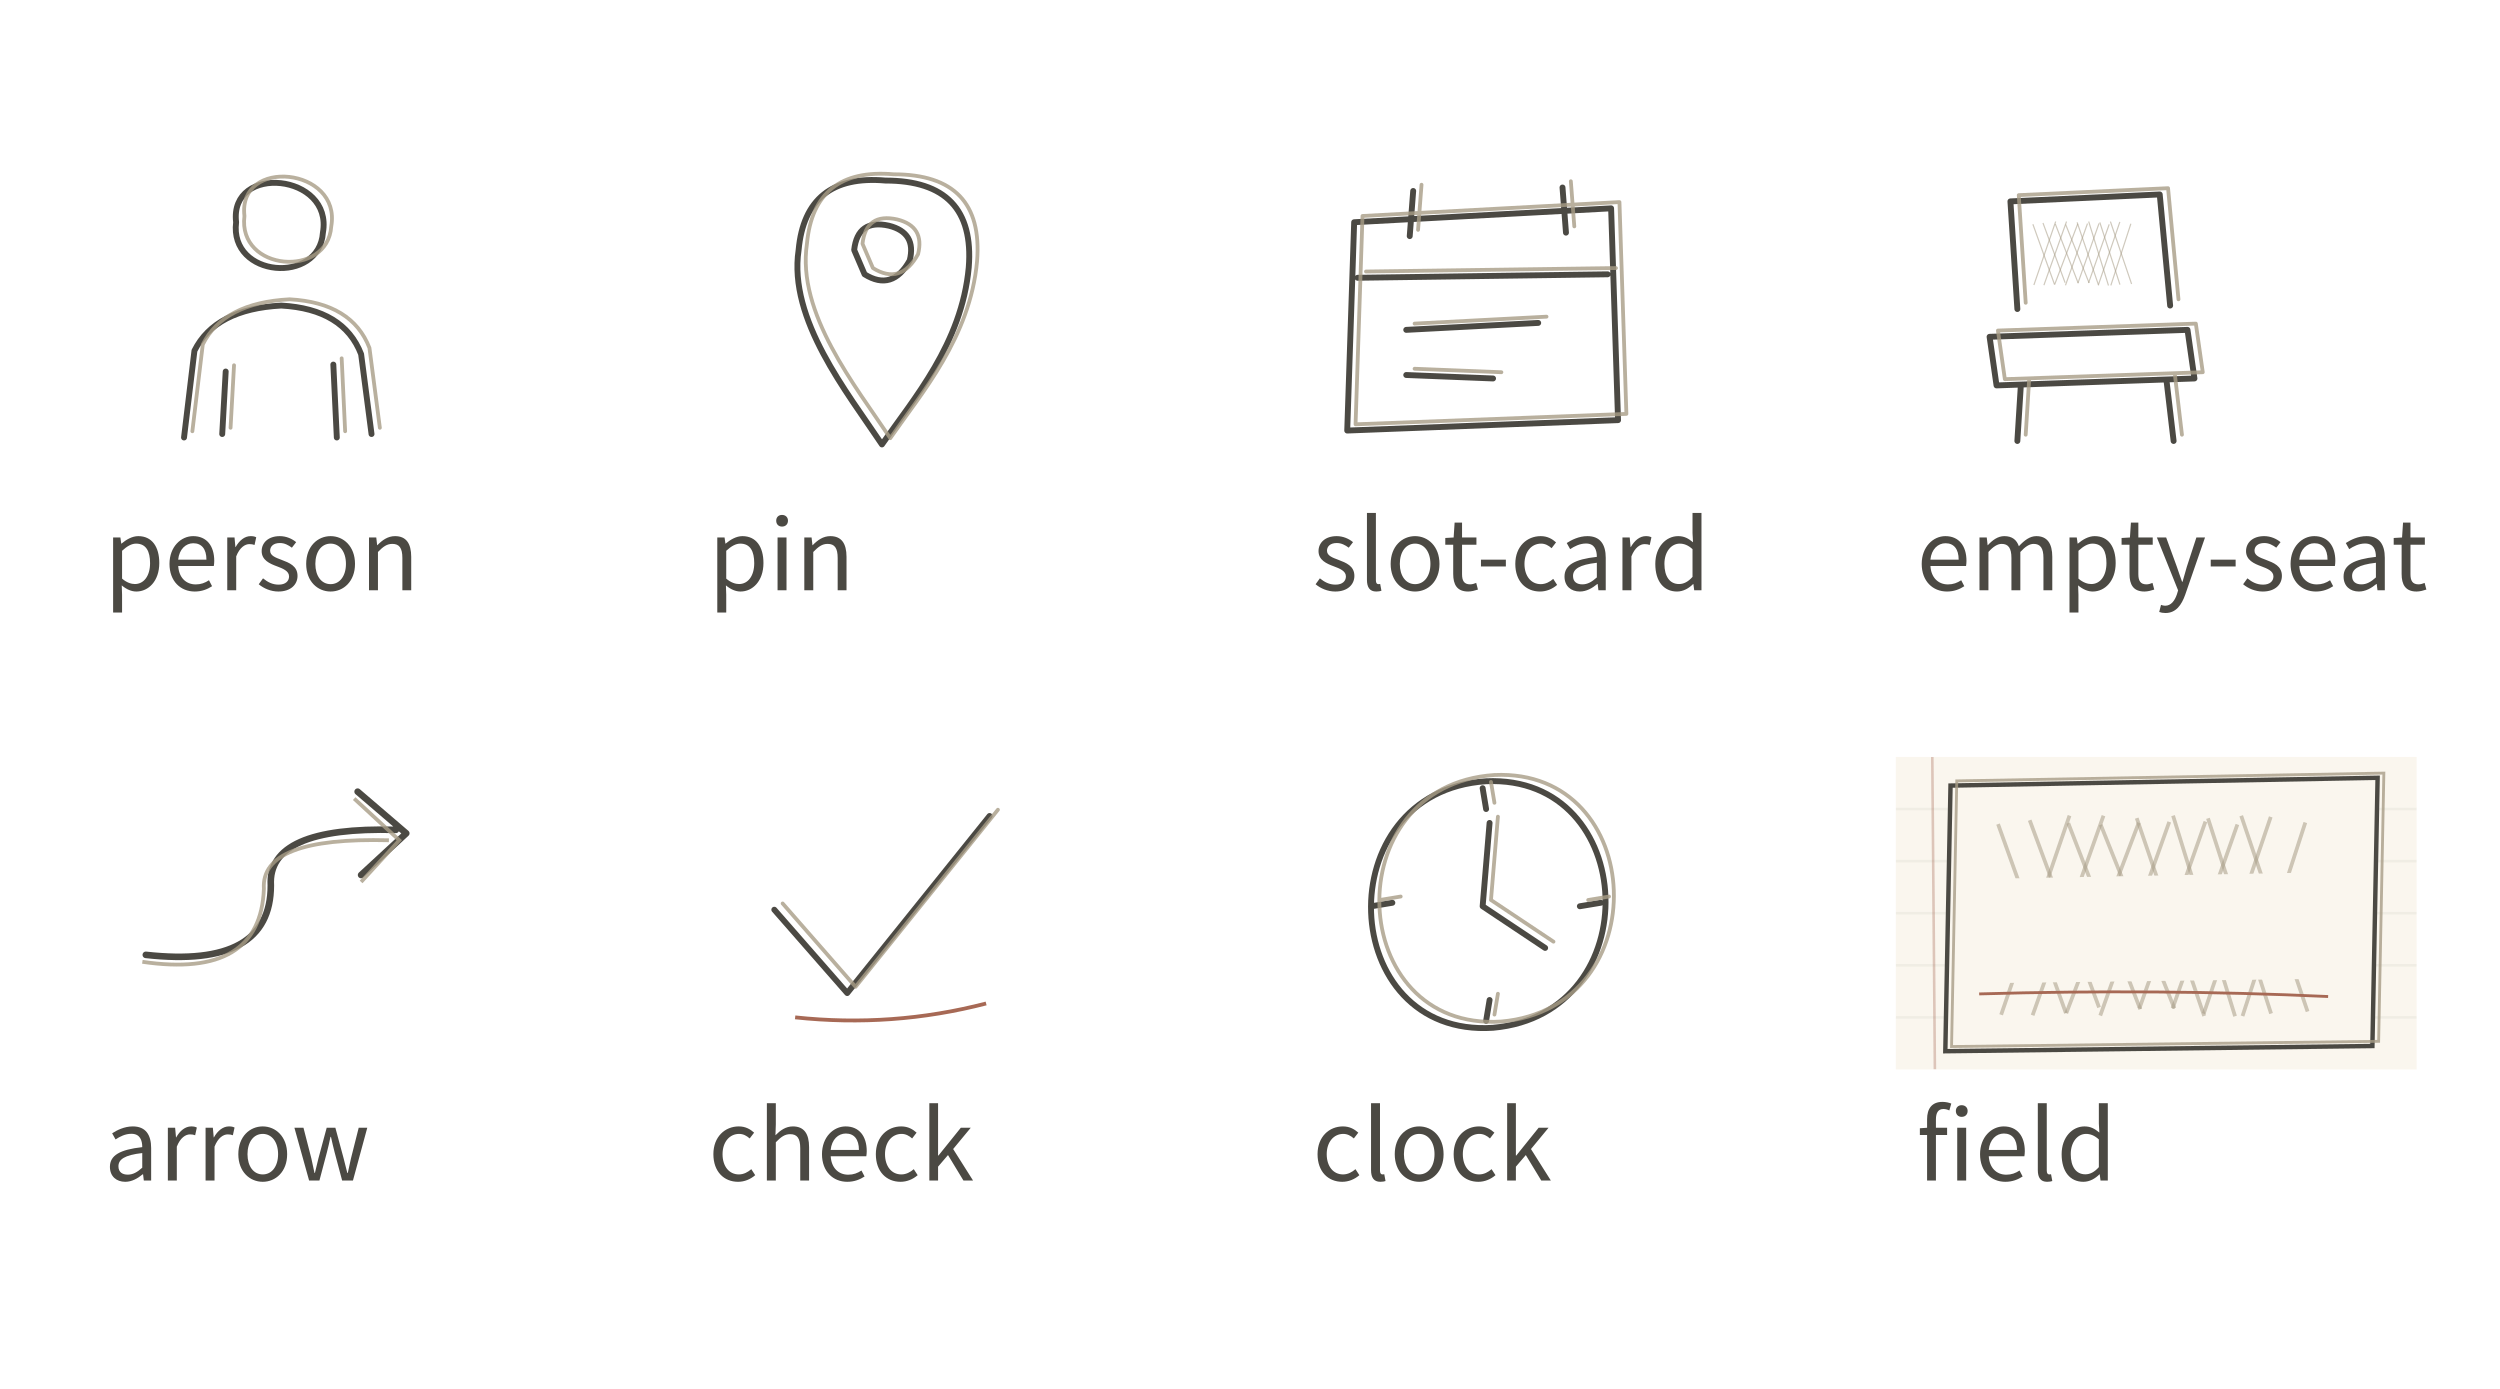
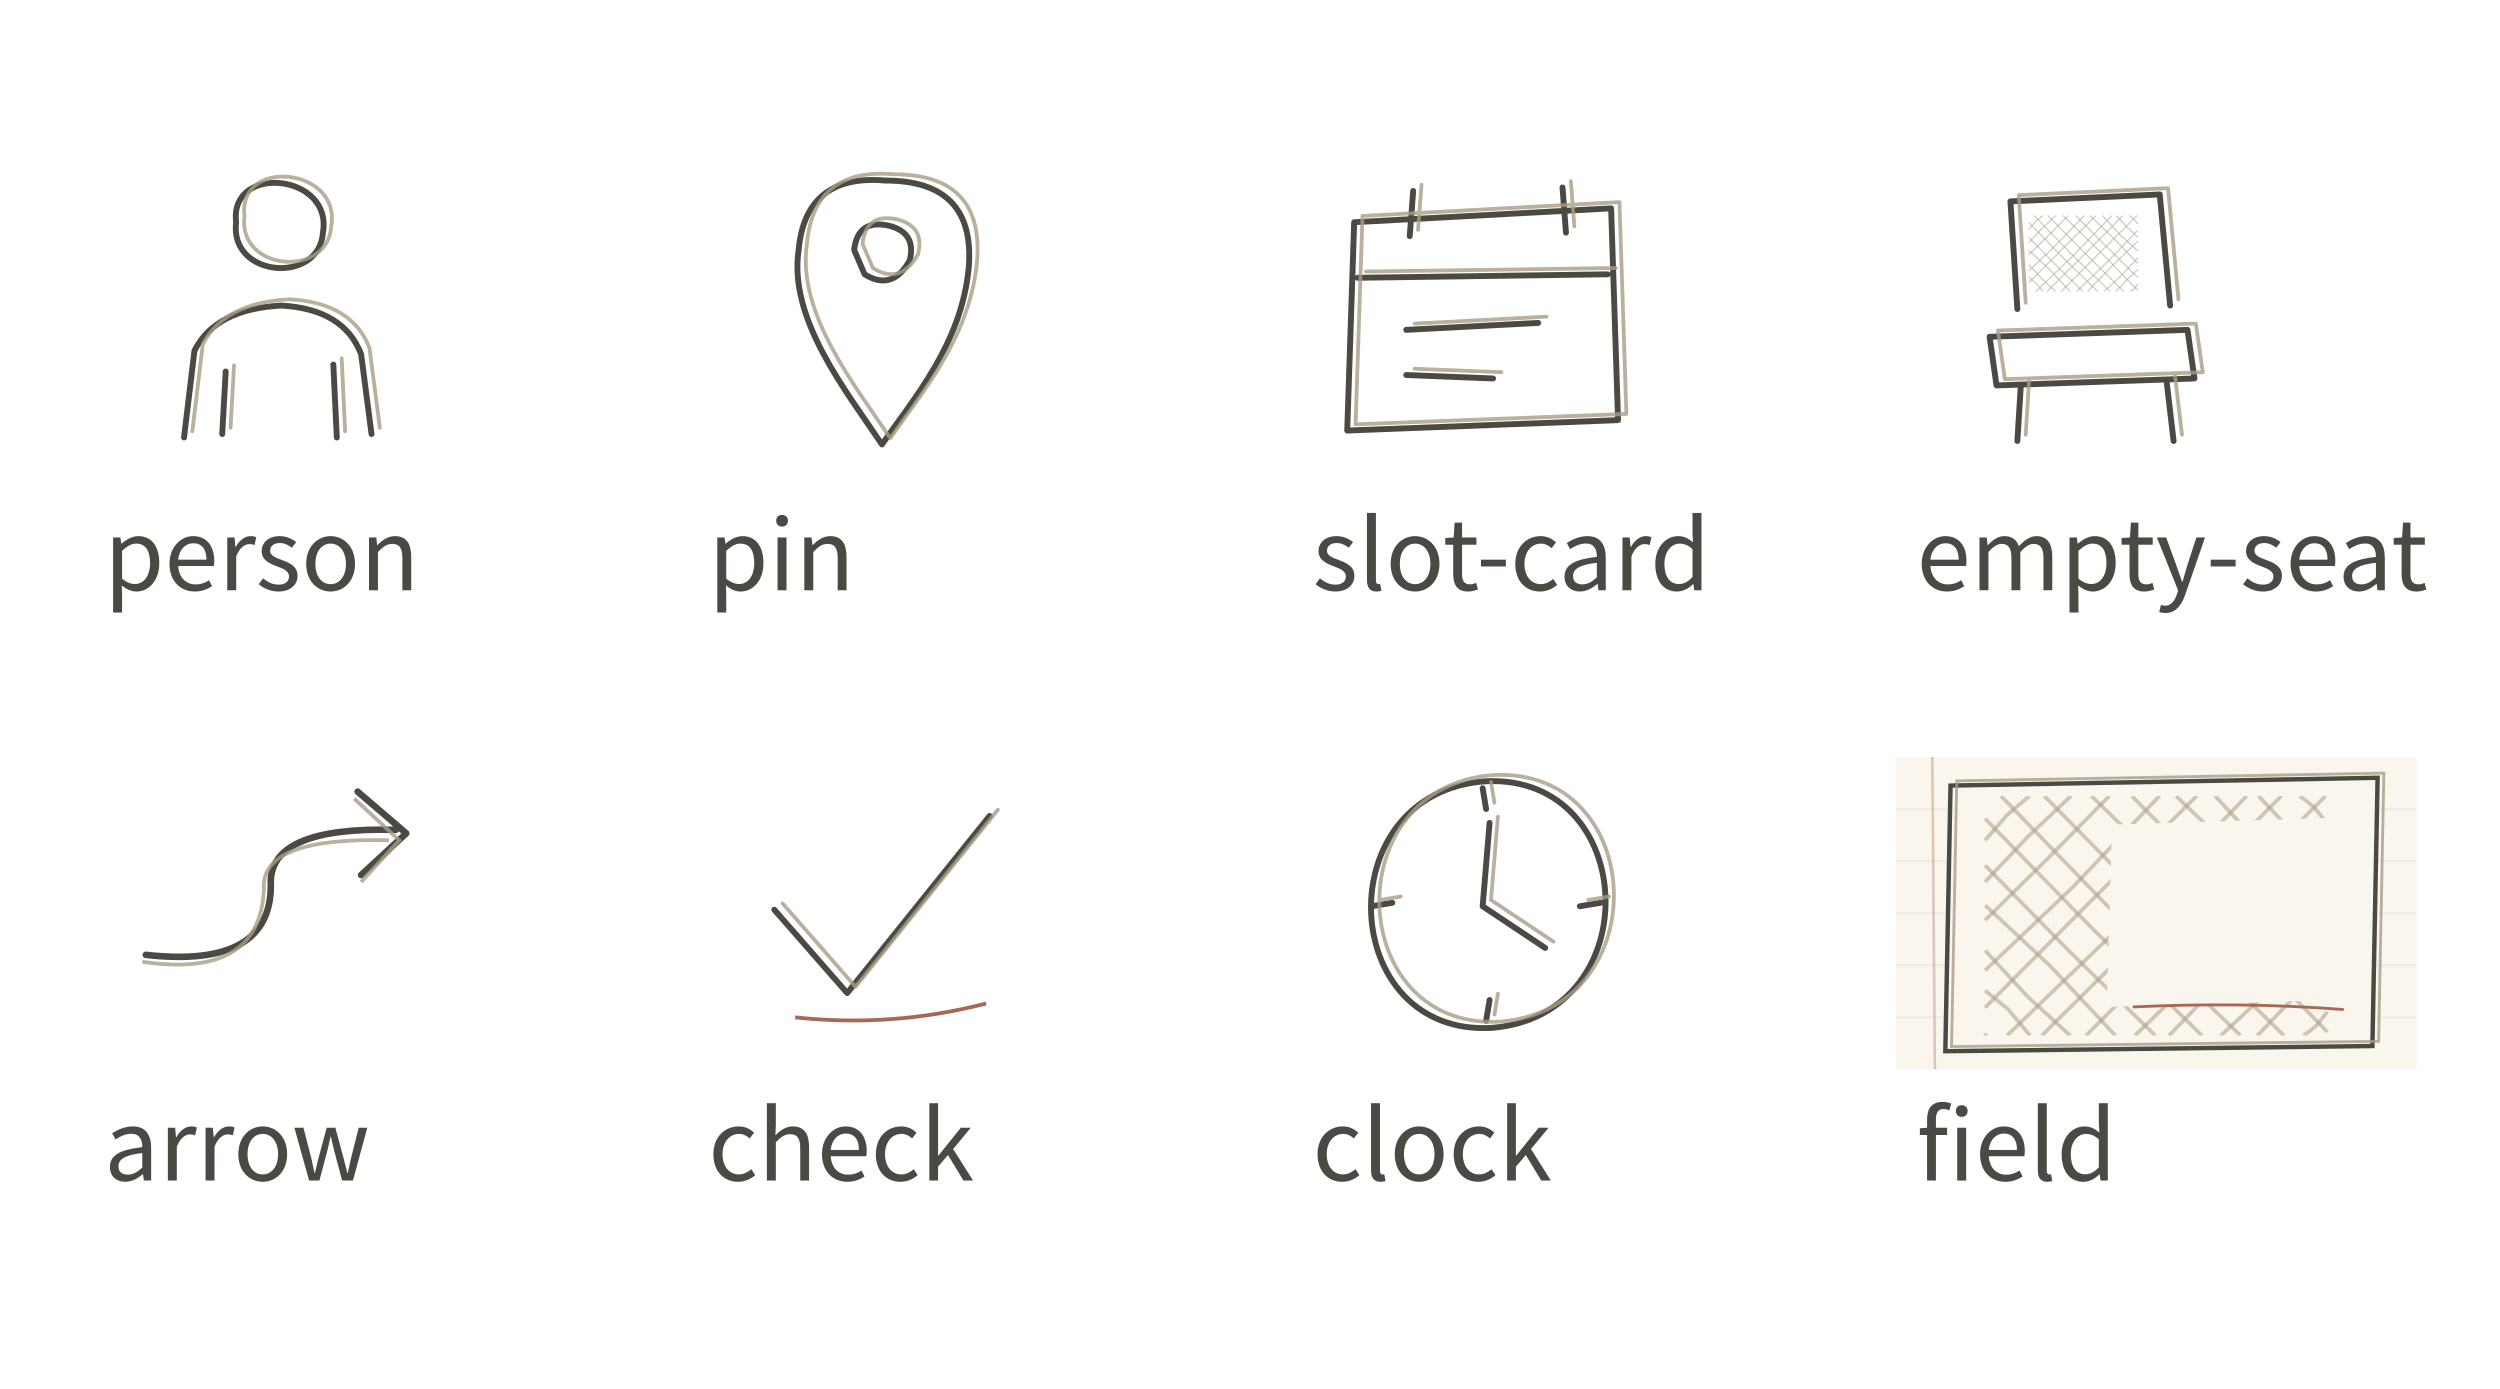
<svg xmlns="http://www.w3.org/2000/svg" viewBox="0 0 720 400" role="img" aria-labelledby="kit-title kit-description">
  <defs>
    <symbol id="pencil-crosshatch" viewBox="0 0 100 70">
-       <path d="M4.679 63.919L24.653 5.735" fill="none" data-palette-stroke="deep" stroke="#A79C86" stroke-width="1.1" opacity="0.55" />
-       <path d="M13.875 64.064L34.586 5.745" fill="none" data-palette-stroke="deep" stroke="#A79C86" stroke-width="1.1" opacity="0.55" />
-       <path d="M23.716 63.468L44.885 7.804" fill="none" data-palette-stroke="deep" stroke="#A79C86" stroke-width="1.1" opacity="0.55" />
-       <path d="M33.64 64.15L53.803 7.563" fill="none" data-palette-stroke="deep" stroke="#A79C86" stroke-width="1.1" opacity="0.55" />
-       <path d="M45.065 62.1L64.374 7.468" fill="none" data-palette-stroke="deep" stroke="#A79C86" stroke-width="1.1" opacity="0.55" />
-       <path d="M54.772 62.045L73.704 8.32" fill="none" data-palette-stroke="deep" stroke="#A79C86" stroke-width="1.1" opacity="0.55" />
-       <path d="M63.863 63.595L83.451 6.103" fill="none" data-palette-stroke="deep" stroke="#A79C86" stroke-width="1.1" opacity="0.55" />
-       <path d="M75.207 64.29L93.555 7.748" fill="none" data-palette-stroke="deep" stroke="#A79C86" stroke-width="1.1" opacity="0.55" />
-       <path d="M3.776 8.209L23.605 63.443" fill="none" data-palette-stroke="deep" stroke="#A79C86" stroke-width="1.1" opacity="0.55" />
-       <path d="M13.025 7.079L33.29 61.776" fill="none" data-palette-stroke="deep" stroke="#A79C86" stroke-width="1.1" opacity="0.55" />
-       <path d="M24.293 7.923L45.323 62.303" fill="none" data-palette-stroke="deep" stroke="#A79C86" stroke-width="1.1" opacity="0.55" />
-       <path d="M33.78 8.399L55.289 62.039" fill="none" data-palette-stroke="deep" stroke="#A79C86" stroke-width="1.1" opacity="0.55" />
-       <path d="M44.296 6.468L64.002 64.266" fill="none" data-palette-stroke="deep" stroke="#A79C86" stroke-width="1.1" opacity="0.55" />
-       <path d="M54.91 5.738L73.028 64.349" fill="none" data-palette-stroke="deep" stroke="#A79C86" stroke-width="1.1" opacity="0.55" />
-       <path d="M65.113 6.524L83.545 63.555" fill="none" data-palette-stroke="deep" stroke="#A79C86" stroke-width="1.1" opacity="0.55" />
-       <path d="M74.821 5.774L94.211 62.962" fill="none" data-palette-stroke="deep" stroke="#A79C86" stroke-width="1.1" opacity="0.55" />
+       <path d="M0 69.321L0.34 70.58L0.679 70" fill="none" data-palette-stroke="deep" stroke="#A79C86" stroke-width="1.1" opacity="0.55" />
+       <path d="M0 56.847L6.577 62.159L13.153 70" fill="none" data-palette-stroke="deep" stroke="#A79C86" stroke-width="1.1" opacity="0.55" />
+       <path d="M0 45.125L12.438 58.626L24.875 70" fill="none" data-palette-stroke="deep" stroke="#A79C86" stroke-width="1.1" opacity="0.55" />
+       <path d="M0 31.914L19.043 49.703L38.086 70" fill="none" data-palette-stroke="deep" stroke="#A79C86" stroke-width="1.1" opacity="0.55" />
+       <path d="M0 20.284L24.858 45.61L49.716 70" fill="none" data-palette-stroke="deep" stroke="#A79C86" stroke-width="1.1" opacity="0.55" />
+       <path d="M0 6.615L31.693 39.111L63.385 70" fill="none" data-palette-stroke="deep" stroke="#A79C86" stroke-width="1.1" opacity="0.55" />
+       <path d="M4.64 0L39.64 36.15L74.64 70" fill="none" data-palette-stroke="deep" stroke="#A79C86" stroke-width="1.1" opacity="0.55" />
+       <path d="M17.303 0L52.303 35.563L87.303 70" fill="none" data-palette-stroke="deep" stroke="#A79C86" stroke-width="1.1" opacity="0.55" />
+       <path d="M31.065 0L65.532 33.567L100 68.935" fill="none" data-palette-stroke="deep" stroke="#A79C86" stroke-width="1.1" opacity="0.55" />
+       <path d="M42.874 0L71.437 29.031L100 57.126" fill="none" data-palette-stroke="deep" stroke="#A79C86" stroke-width="1.1" opacity="0.55" />
+       <path d="M55.772 0L77.886 21.159L100 44.228" fill="none" data-palette-stroke="deep" stroke="#A79C86" stroke-width="1.1" opacity="0.55" />
+       <path d="M67.204 0L83.602 17.718L100 32.796" fill="none" data-palette-stroke="deep" stroke="#A79C86" stroke-width="1.1" opacity="0.55" />
+       <path d="M79.863 0L89.932 10.663L100 20.137" fill="none" data-palette-stroke="deep" stroke="#A79C86" stroke-width="1.1" opacity="0.55" />
+       <path d="M91.951 0L95.976 3.127L100 8.049" fill="none" data-palette-stroke="deep" stroke="#A79C86" stroke-width="1.1" opacity="0.55" />
+       <path d="M0 12.943L6.472 5.497L12.943 0" fill="none" data-palette-stroke="deep" stroke="#A79C86" stroke-width="1.1" opacity="0.55" />
+       <path d="M0 25.079L12.539 11.83L25.079 0" fill="none" data-palette-stroke="deep" stroke="#A79C86" stroke-width="1.1" opacity="0.55" />
+       <path d="M0 36.276L18.138 18.431L36.276 0" fill="none" data-palette-stroke="deep" stroke="#A79C86" stroke-width="1.1" opacity="0.55" />
+       <path d="M0 50.923L25.461 26.784L50.923 0" fill="none" data-palette-stroke="deep" stroke="#A79C86" stroke-width="1.1" opacity="0.55" />
+       <path d="M0 61.803L30.901 30.681L61.803 0" fill="none" data-palette-stroke="deep" stroke="#A79C86" stroke-width="1.1" opacity="0.55" />
+       <path d="M6.399 70L41.399 36.289L76.399 0" fill="none" data-palette-stroke="deep" stroke="#A79C86" stroke-width="1.1" opacity="0.55" />
+       <path d="M16.539 70L51.539 35.296L86.539 0" fill="none" data-palette-stroke="deep" stroke="#A79C86" stroke-width="1.1" opacity="0.55" />
+       <path d="M29.468 70L64.468 35.002L99.468 0" fill="none" data-palette-stroke="deep" stroke="#A79C86" stroke-width="1.1" opacity="0.55" />
+       <path d="M43.766 70L71.883 42.793L100 13.766" fill="none" data-palette-stroke="deep" stroke="#A79C86" stroke-width="1.1" opacity="0.55" />
+       <path d="M53.738 70L76.869 45.897L100 23.738" fill="none" data-palette-stroke="deep" stroke="#A79C86" stroke-width="1.1" opacity="0.55" />
+       <path d="M68.849 70L84.425 55.537L100 38.849" fill="none" data-palette-stroke="deep" stroke="#A79C86" stroke-width="1.1" opacity="0.55" />
+       <path d="M79.524 70L89.762 59.307L100 49.524" fill="none" data-palette-stroke="deep" stroke="#A79C86" stroke-width="1.1" opacity="0.55" />
+       <path d="M93.055 70L96.527 67.348L100 63.055" fill="none" data-palette-stroke="deep" stroke="#A79C86" stroke-width="1.1" opacity="0.55" />
    </symbol>
    <symbol id="notebook-ground" viewBox="0 0 200 120">
      <rect width="200" height="120" data-palette-fill="surface" fill="#FAF6EE" />
      <path d="M0 20H200M0 40H200M0 60H200M0 80H200M0 100H200" fill="none" data-palette-stroke="border" stroke="#DDDCD1" stroke-width="1" opacity="0.35" />
      <path d="M14 0L15 120" fill="none" data-palette-stroke="accent" stroke="#A76955" stroke-width="1" opacity="0.35" />
    </symbol>
    <symbol id="pencil-panel" viewBox="0 0 200 120">
      <use href="#notebook-ground" width="200" height="120" />
      <path d="M21 11L185 8L183 111L19 113Z" data-palette-fill="surface" fill="#FAF6EE" data-palette-stroke="ink" stroke="#4B4943" stroke-width="1.7" />
      <path d="M21 11L185 8L183 111L19 113Z" transform="translate(2.4 -1.8)" fill="none" data-palette-stroke="deep" stroke="#A79C86" stroke-width="1.1" opacity="0.8" />
      <use href="#pencil-crosshatch" x="27" y="15" width="146" height="92" />
-       <path d="M25 47L179 44L178 85L25 87Z" data-palette-fill="surface" fill="#FAF6EE" />
-       <path d="M32 91Q101 89 166 92" fill="none" data-palette-stroke="accent" stroke="#A76955" stroke-width="1.1" />
+       <path d="M83 26L179 23L178 93L81 96Z" data-palette-fill="surface" fill="#FAF6EE" />
+       <path d="M91 96Q133 94 172 97" fill="none" data-palette-stroke="accent" stroke="#A76955" stroke-width="1.1" />
+     </symbol>
+     <symbol id="pencil-crosshatch-wide" viewBox="0 0 300 100">
+       <path d="M0 99.321L0.34 100.58L0.679 100" fill="none" data-palette-stroke="deep" stroke="#A79C86" stroke-width="1.1" opacity="0.55" />
+       <path d="M0 86.847L6.577 92.159L13.153 100" fill="none" data-palette-stroke="deep" stroke="#A79C86" stroke-width="1.1" opacity="0.55" />
+       <path d="M0 75.125L12.438 88.626L24.875 100" fill="none" data-palette-stroke="deep" stroke="#A79C86" stroke-width="1.1" opacity="0.55" />
+       <path d="M0 61.914L19.043 79.703L38.086 100" fill="none" data-palette-stroke="deep" stroke="#A79C86" stroke-width="1.1" opacity="0.55" />
+       <path d="M0 50.284L24.858 75.61L49.716 100" fill="none" data-palette-stroke="deep" stroke="#A79C86" stroke-width="1.1" opacity="0.55" />
+       <path d="M0 36.615L31.693 69.111L63.385 100" fill="none" data-palette-stroke="deep" stroke="#A79C86" stroke-width="1.1" opacity="0.55" />
+       <path d="M0 25.36L37.32 63.83L74.64 100" fill="none" data-palette-stroke="deep" stroke="#A79C86" stroke-width="1.1" opacity="0.55" />
+       <path d="M0 12.697L43.652 56.912L87.303 100" fill="none" data-palette-stroke="deep" stroke="#A79C86" stroke-width="1.1" opacity="0.55" />
+       <path d="M1.065 0L51.065 49.1L101.065 100" fill="none" data-palette-stroke="deep" stroke="#A79C86" stroke-width="1.1" opacity="0.55" />
+       <path d="M12.874 0L62.874 50.468L112.874 100" fill="none" data-palette-stroke="deep" stroke="#A79C86" stroke-width="1.1" opacity="0.55" />
+       <path d="M25.772 0L75.772 49.045L125.772 100" fill="none" data-palette-stroke="deep" stroke="#A79C86" stroke-width="1.1" opacity="0.55" />
+       <path d="M37.204 0L87.204 51.32L137.204 100" fill="none" data-palette-stroke="deep" stroke="#A79C86" stroke-width="1.1" opacity="0.55" />
+       <path d="M49.863 0L99.863 50.595L149.863 100" fill="none" data-palette-stroke="deep" stroke="#A79C86" stroke-width="1.1" opacity="0.55" />
+       <path d="M61.951 0L111.951 49.103L161.951 100" fill="none" data-palette-stroke="deep" stroke="#A79C86" stroke-width="1.1" opacity="0.55" />
+       <path d="M76.207 0L126.207 51.29L176.207 100" fill="none" data-palette-stroke="deep" stroke="#A79C86" stroke-width="1.1" opacity="0.55" />
+       <path d="M87.055 0L137.055 50.748L187.055 100" fill="none" data-palette-stroke="deep" stroke="#A79C86" stroke-width="1.1" opacity="0.55" />
+       <path d="M99.776 0L149.776 51.209L199.776 100" fill="none" data-palette-stroke="deep" stroke="#A79C86" stroke-width="1.1" opacity="0.55" />
+       <path d="M112.105 0L162.105 50.443L212.105 100" fill="none" data-palette-stroke="deep" stroke="#A79C86" stroke-width="1.1" opacity="0.55" />
+       <path d="M124.025 0L174.025 50.079L224.025 100" fill="none" data-palette-stroke="deep" stroke="#A79C86" stroke-width="1.1" opacity="0.55" />
+       <path d="M136.79 0L186.79 48.776L236.79 100" fill="none" data-palette-stroke="deep" stroke="#A79C86" stroke-width="1.1" opacity="0.55" />
+       <path d="M150.293 0L200.293 50.923L250.293 100" fill="none" data-palette-stroke="deep" stroke="#A79C86" stroke-width="1.1" opacity="0.55" />
+       <path d="M163.823 0L213.823 49.303L263.823 100" fill="none" data-palette-stroke="deep" stroke="#A79C86" stroke-width="1.1" opacity="0.55" />
+       <path d="M174.78 0L224.78 51.399L274.78 100" fill="none" data-palette-stroke="deep" stroke="#A79C86" stroke-width="1.1" opacity="0.55" />
+       <path d="M188.789 0L238.789 49.039L288.789 100" fill="none" data-palette-stroke="deep" stroke="#A79C86" stroke-width="1.1" opacity="0.55" />
+       <path d="M200.296 0L250.148 49.319L300 99.704" fill="none" data-palette-stroke="deep" stroke="#A79C86" stroke-width="1.1" opacity="0.55" />
+       <path d="M212.502 0L256.251 45.015L300 87.498" fill="none" data-palette-stroke="deep" stroke="#A79C86" stroke-width="1.1" opacity="0.55" />
+       <path d="M225.91 0L262.955 35.783L300 74.09" fill="none" data-palette-stroke="deep" stroke="#A79C86" stroke-width="1.1" opacity="0.55" />
+       <path d="M236.528 0L268.264 33.085L300 63.472" fill="none" data-palette-stroke="deep" stroke="#A79C86" stroke-width="1.1" opacity="0.55" />
+       <path d="M251.113 0L275.556 23.968L300 48.887" fill="none" data-palette-stroke="deep" stroke="#A79C86" stroke-width="1.1" opacity="0.55" />
+       <path d="M262.045 0L281.022 19.532L300 37.955" fill="none" data-palette-stroke="deep" stroke="#A79C86" stroke-width="1.1" opacity="0.55" />
+       <path d="M275.821 0L287.91 10.864L300 24.179" fill="none" data-palette-stroke="deep" stroke="#A79C86" stroke-width="1.1" opacity="0.55" />
+       <path d="M287.711 0L293.856 6.107L300 12.289" fill="none" data-palette-stroke="deep" stroke="#A79C86" stroke-width="1.1" opacity="0.55" />
+       <path d="M0 1.059L0.53 1.922L1.059 0" fill="none" data-palette-stroke="deep" stroke="#A79C86" stroke-width="1.1" opacity="0.55" />
+       <path d="M0 13.329L6.664 5.334L13.329 0" fill="none" data-palette-stroke="deep" stroke="#A79C86" stroke-width="1.1" opacity="0.55" />
+       <path d="M0 23.744L11.872 11.203L23.744 0" fill="none" data-palette-stroke="deep" stroke="#A79C86" stroke-width="1.1" opacity="0.55" />
+       <path d="M0 36.361L18.18 19.36L36.361 0" fill="none" data-palette-stroke="deep" stroke="#A79C86" stroke-width="1.1" opacity="0.55" />
+       <path d="M0 50.688L25.344 26.312L50.688 0" fill="none" data-palette-stroke="deep" stroke="#A79C86" stroke-width="1.1" opacity="0.55" />
+       <path d="M0 62.416L31.208 31.066L62.416 0" fill="none" data-palette-stroke="deep" stroke="#A79C86" stroke-width="1.1" opacity="0.55" />
+       <path d="M0 75.812L37.906 36.901L75.812 0" fill="none" data-palette-stroke="deep" stroke="#A79C86" stroke-width="1.1" opacity="0.55" />
+       <path d="M0 87.294L43.647 42.587L87.294 0" fill="none" data-palette-stroke="deep" stroke="#A79C86" stroke-width="1.1" opacity="0.55" />
+       <path d="M0 98.751L49.375 50.626L98.751 0" fill="none" data-palette-stroke="deep" stroke="#A79C86" stroke-width="1.1" opacity="0.55" />
+       <path d="M12.393 100L62.393 51.221L112.393 0" fill="none" data-palette-stroke="deep" stroke="#A79C86" stroke-width="1.1" opacity="0.55" />
+       <path d="M24.444 100L74.444 49.134L124.444 0" fill="none" data-palette-stroke="deep" stroke="#A79C86" stroke-width="1.1" opacity="0.55" />
+       <path d="M36.364 100L86.364 48.622L136.364 0" fill="none" data-palette-stroke="deep" stroke="#A79C86" stroke-width="1.1" opacity="0.55" />
+       <path d="M50.988 100L100.988 50.323L150.988 0" fill="none" data-palette-stroke="deep" stroke="#A79C86" stroke-width="1.1" opacity="0.55" />
+       <path d="M61.222 100L111.222 50.679L161.222 0" fill="none" data-palette-stroke="deep" stroke="#A79C86" stroke-width="1.1" opacity="0.55" />
+       <path d="M75.89 100L125.89 49.711L175.89 0" fill="none" data-palette-stroke="deep" stroke="#A79C86" stroke-width="1.1" opacity="0.55" />
+       <path d="M88.773 100L138.773 50.368L188.773 0" fill="none" data-palette-stroke="deep" stroke="#A79C86" stroke-width="1.1" opacity="0.55" />
+       <path d="M101.159 100L151.159 51.085L201.159 0" fill="none" data-palette-stroke="deep" stroke="#A79C86" stroke-width="1.1" opacity="0.55" />
+       <path d="M111.986 100L161.986 51.399L211.986 0" fill="none" data-palette-stroke="deep" stroke="#A79C86" stroke-width="1.1" opacity="0.55" />
+       <path d="M123.987 100L173.987 51.254L223.987 0" fill="none" data-palette-stroke="deep" stroke="#A79C86" stroke-width="1.1" opacity="0.55" />
+       <path d="M137.371 100L187.371 49.382L237.371 0" fill="none" data-palette-stroke="deep" stroke="#A79C86" stroke-width="1.1" opacity="0.55" />
+       <path d="M150.865 100L200.865 50.167L250.865 0" fill="none" data-palette-stroke="deep" stroke="#A79C86" stroke-width="1.1" opacity="0.55" />
+       <path d="M163.183 100L213.183 50.398L263.183 0" fill="none" data-palette-stroke="deep" stroke="#A79C86" stroke-width="1.1" opacity="0.55" />
+       <path d="M175.667 100L225.667 50.507L275.667 0" fill="none" data-palette-stroke="deep" stroke="#A79C86" stroke-width="1.1" opacity="0.55" />
+       <path d="M187.333 100L237.333 48.779L287.333 0" fill="none" data-palette-stroke="deep" stroke="#A79C86" stroke-width="1.1" opacity="0.55" />
+       <path d="M200.154 100L250.077 50.197L300 0.154" fill="none" data-palette-stroke="deep" stroke="#A79C86" stroke-width="1.1" opacity="0.55" />
+       <path d="M213.194 100L256.597 55.629L300 13.194" fill="none" data-palette-stroke="deep" stroke="#A79C86" stroke-width="1.1" opacity="0.55" />
+       <path d="M224.846 100L262.423 63.379L300 24.846" fill="none" data-palette-stroke="deep" stroke="#A79C86" stroke-width="1.1" opacity="0.55" />
+       <path d="M236.217 100L268.109 67.615L300 36.217" fill="none" data-palette-stroke="deep" stroke="#A79C86" stroke-width="1.1" opacity="0.55" />
+       <path d="M250.888 100L275.444 75.525L300 50.888" fill="none" data-palette-stroke="deep" stroke="#A79C86" stroke-width="1.1" opacity="0.55" />
+       <path d="M262.124 100L281.062 80.011L300 62.124" fill="none" data-palette-stroke="deep" stroke="#A79C86" stroke-width="1.1" opacity="0.55" />
+       <path d="M275.483 100L287.741 86.777L300 75.483" fill="none" data-palette-stroke="deep" stroke="#A79C86" stroke-width="1.1" opacity="0.55" />
+       <path d="M287.795 100L293.897 94.834L300 87.795" fill="none" data-palette-stroke="deep" stroke="#A79C86" stroke-width="1.1" opacity="0.55" />
+     </symbol>
+     <clipPath id="pencil-wide-backing-clip">
+       <path d="M12 8L285 5L282 92L10 95Z" />
+     </clipPath>
+     <symbol id="pencil-panel-wide" viewBox="0 0 300 100">
+       <path d="M12 8L285 5L282 92L10 95Z" data-palette-fill="surface" fill="#FAF6EE" data-palette-stroke="ink" stroke="#4B4943" stroke-width="1.7" />
+       <path d="M12 8L285 5L282 92L10 95Z" transform="translate(2.4 -1.8)" fill="none" data-palette-stroke="deep" stroke="#A79C86" stroke-width="1.1" opacity="0.8" />
+       <g clip-path="url(#pencil-wide-backing-clip)">
+         <use href="#pencil-crosshatch-wide" x="19" y="11" width="264" height="88" />
+       </g>
+       <path d="M91 23L280 21L278 83L89 85Z" data-palette-fill="surface" fill="#FAF6EE" />
+       <path d="M100 87Q190 85 267 89" fill="none" data-palette-stroke="accent" stroke="#A76955" stroke-width="1.1" />
    </symbol>
    <symbol id="person" viewBox="0 0 100 100">
      <path d="M38 24C36 7 66 10 63 27C62 42 36 40 38 24M23 86L26 61Q32 49 51 48Q69 49 74 62L77 85M35 67L34 85M66 65L67 86" fill="none" data-palette-stroke="ink" stroke="#4B4943" stroke-width="1.7" stroke-linecap="round" stroke-linejoin="round" />
      <path d="M38 24C36 7 66 10 63 27C62 42 36 40 38 24M23 86L26 61Q32 49 51 48Q69 49 74 62L77 85M35 67L34 85M66 65L67 86" transform="translate(2.4 -1.8)" opacity="0.8" fill="none" data-palette-stroke="deep" stroke="#A79C86" stroke-width="1.1" stroke-linecap="round" stroke-linejoin="round" />
    </symbol>
    <symbol id="pin" viewBox="0 0 100 100">
      <path d="M50 88C40 73 23 52 26 32Q28 10 51 12Q77 12 75 37C73 59 59 75 50 88M42 32Q43 23 52 25Q60 27 58 35Q53 44 45 39Z" fill="none" data-palette-stroke="ink" stroke="#4B4943" stroke-width="1.7" stroke-linecap="round" stroke-linejoin="round" />
      <path d="M50 88C40 73 23 52 26 32Q28 10 51 12Q77 12 75 37C73 59 59 75 50 88M42 32Q43 23 52 25Q60 27 58 35Q53 44 45 39Z" transform="translate(2.4 -1.8)" opacity="0.8" fill="none" data-palette-stroke="deep" stroke="#A79C86" stroke-width="1.1" stroke-linecap="round" stroke-linejoin="round" />
    </symbol>
    <symbol id="slot-card" viewBox="0 0 100 100">
      <path d="M12 24L86 20L88 81L10 84ZM13 40L85 39M29 15L28 28M72 14L73 27M27 55L65 53M27 68L52 69" fill="none" data-palette-stroke="ink" stroke="#4B4943" stroke-width="1.7" stroke-linecap="round" stroke-linejoin="round" />
      <path d="M12 24L86 20L88 81L10 84ZM13 40L85 39M29 15L28 28M72 14L73 27M27 55L65 53M27 68L52 69" transform="translate(2.4 -1.8)" opacity="0.8" fill="none" data-palette-stroke="deep" stroke="#A79C86" stroke-width="1.1" stroke-linecap="round" stroke-linejoin="round" />
    </symbol>
    <symbol id="empty-seat" viewBox="0 0 100 100">
      <path d="M29 49L27 18L70 16L73 48M21 57L78 55L80 69L23 71ZM30 71L29 87M72 70L74 87" fill="none" data-palette-stroke="ink" stroke="#4B4943" stroke-width="1.7" stroke-linecap="round" stroke-linejoin="round" />
      <path d="M29 49L27 18L70 16L73 48M21 57L78 55L80 69L23 71ZM30 71L29 87M72 70L74 87" transform="translate(2.4 -1.8)" opacity="0.8" fill="none" data-palette-stroke="deep" stroke="#A79C86" stroke-width="1.1" stroke-linecap="round" stroke-linejoin="round" />
      <use href="#pencil-crosshatch" x="32" y="22" width="32" height="22" />
    </symbol>
    <symbol id="arrow" viewBox="0 0 100 100">
      <path d="M12 65Q48 69 48 45Q47 28 84 29M73 18L87 30L74 42" fill="none" data-palette-stroke="ink" stroke="#4B4943" stroke-width="1.9" stroke-linecap="round" stroke-linejoin="round" />
      <path d="M11 67Q45 72 46 46Q45 31 82 32M72 20L85 32L74 44" fill="none" data-palette-stroke="deep" stroke="#A79C86" stroke-width="1.1" opacity="0.8" />
    </symbol>
    <symbol id="check" viewBox="0 0 100 100">
      <path d="M19 52L40 76L81 25" fill="none" data-palette-stroke="ink" stroke="#4B4943" stroke-width="1.7" stroke-linecap="round" stroke-linejoin="round" />
      <path d="M19 52L40 76L81 25" transform="translate(2.4 -1.8)" opacity="0.8" fill="none" data-palette-stroke="deep" stroke="#A79C86" stroke-width="1.1" stroke-linecap="round" stroke-linejoin="round" />
      <path d="M25 83Q53 86 80 79" fill="none" data-palette-stroke="accent" stroke="#A76955" stroke-width="1.1" />
    </symbol>
    <symbol id="clock" viewBox="0 0 100 100">
      <path d="M50 15C94 13 97 82 52 86C7 89 4 18 50 15M51 27L49 51L67 63M49 17L50 23M83 50L77 51M50 84L51 78M17 51L23 50" fill="none" data-palette-stroke="ink" stroke="#4B4943" stroke-width="1.7" stroke-linecap="round" stroke-linejoin="round" />
      <path d="M50 15C94 13 97 82 52 86C7 89 4 18 50 15M51 27L49 51L67 63M49 17L50 23M83 50L77 51M50 84L51 78M17 51L23 50" transform="translate(2.4 -1.8)" opacity="0.8" fill="none" data-palette-stroke="deep" stroke="#A79C86" stroke-width="1.1" stroke-linecap="round" stroke-linejoin="round" />
    </symbol>
  </defs>
  <use href="#person" x="30" y="40" width="100" height="100" />
  <text x="30" y="170" font-family="'Noto Sans CJK JP', sans-serif" font-size="28" data-palette-fill="ink" fill="#4B4943">person</text>
  <use href="#pin" x="204" y="40" width="100" height="100" />
  <text x="204" y="170" font-family="'Noto Sans CJK JP', sans-serif" font-size="28" data-palette-fill="ink" fill="#4B4943">pin</text>
  <use href="#slot-card" x="378" y="40" width="100" height="100" />
  <text x="378" y="170" font-family="'Noto Sans CJK JP', sans-serif" font-size="28" data-palette-fill="ink" fill="#4B4943">slot-card</text>
  <use href="#empty-seat" x="552" y="40" width="100" height="100" />
  <text x="552" y="170" font-family="'Noto Sans CJK JP', sans-serif" font-size="28" data-palette-fill="ink" fill="#4B4943">empty-seat</text>
  <use href="#arrow" x="30" y="210" width="100" height="100" />
  <text x="30" y="340" font-family="'Noto Sans CJK JP', sans-serif" font-size="28" data-palette-fill="ink" fill="#4B4943">arrow</text>
  <use href="#check" x="204" y="210" width="100" height="100" />
  <text x="204" y="340" font-family="'Noto Sans CJK JP', sans-serif" font-size="28" data-palette-fill="ink" fill="#4B4943">check</text>
  <use href="#clock" x="378" y="210" width="100" height="100" />
  <text x="378" y="340" font-family="'Noto Sans CJK JP', sans-serif" font-size="28" data-palette-fill="ink" fill="#4B4943">clock</text>
  <use href="#pencil-panel" x="546" y="218" width="150" height="90" />
  <text x="552" y="340" font-family="'Noto Sans CJK JP', sans-serif" font-size="28" data-palette-fill="ink" fill="#4B4943">field</text>
</svg>
